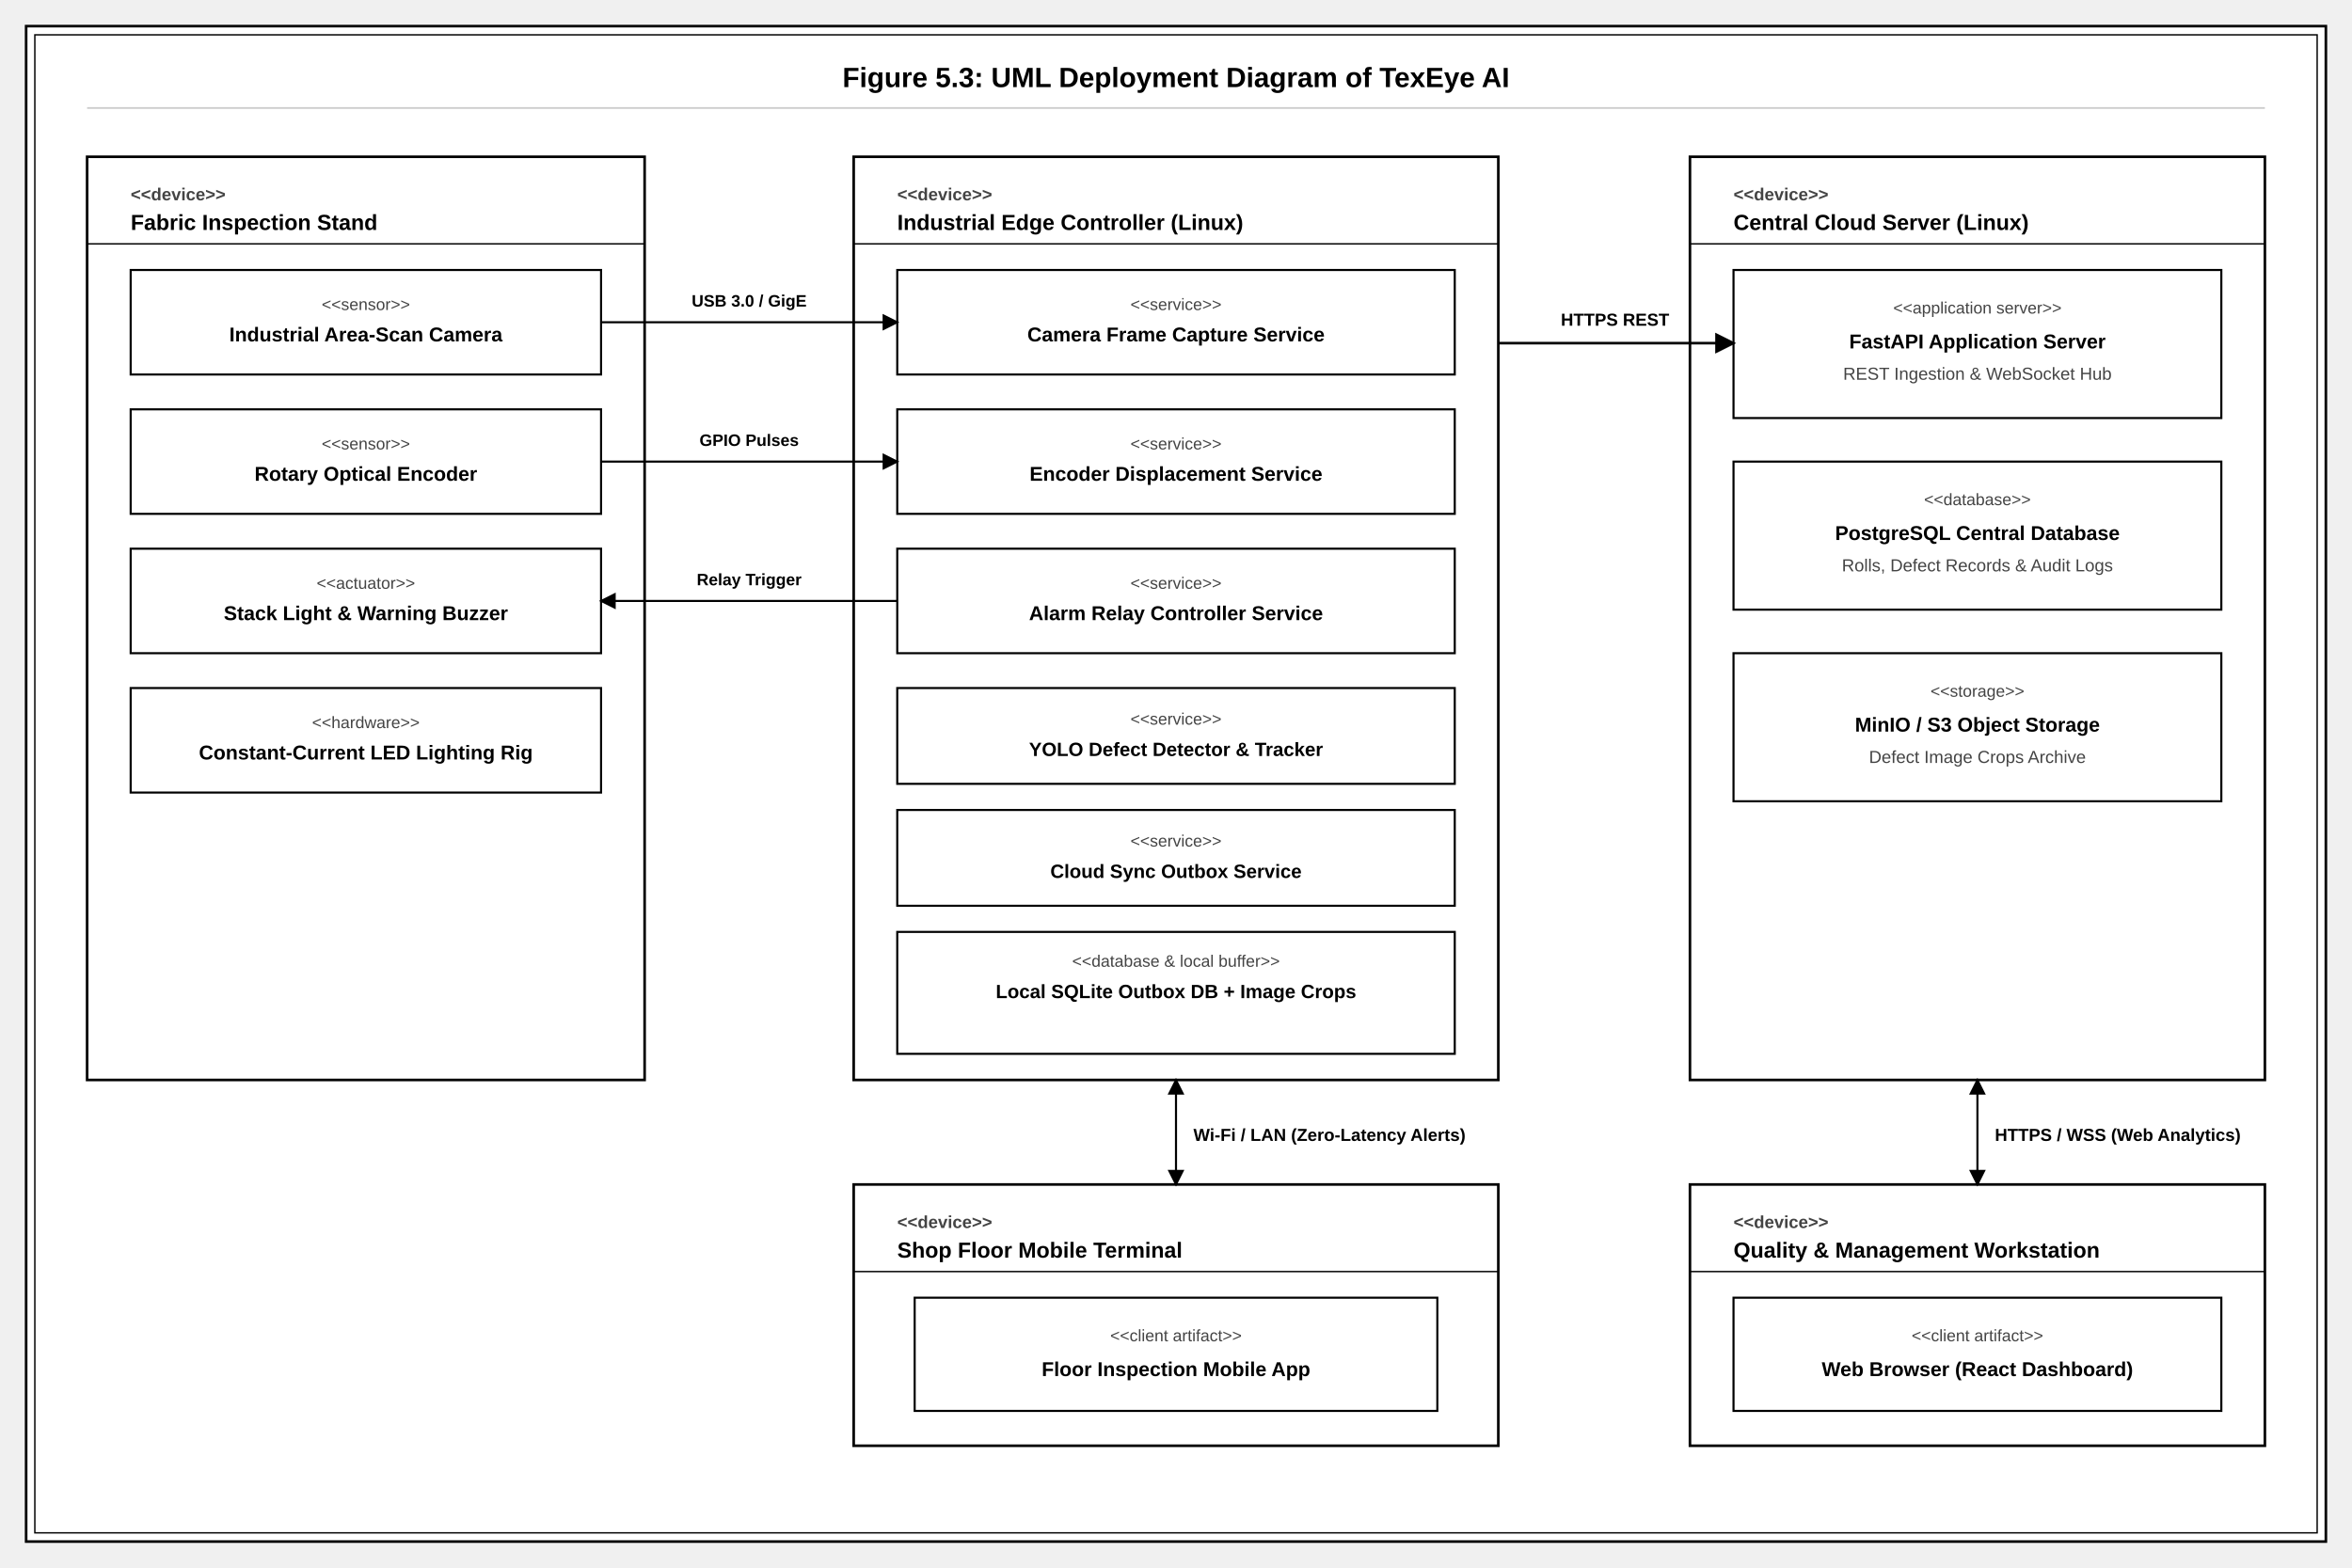
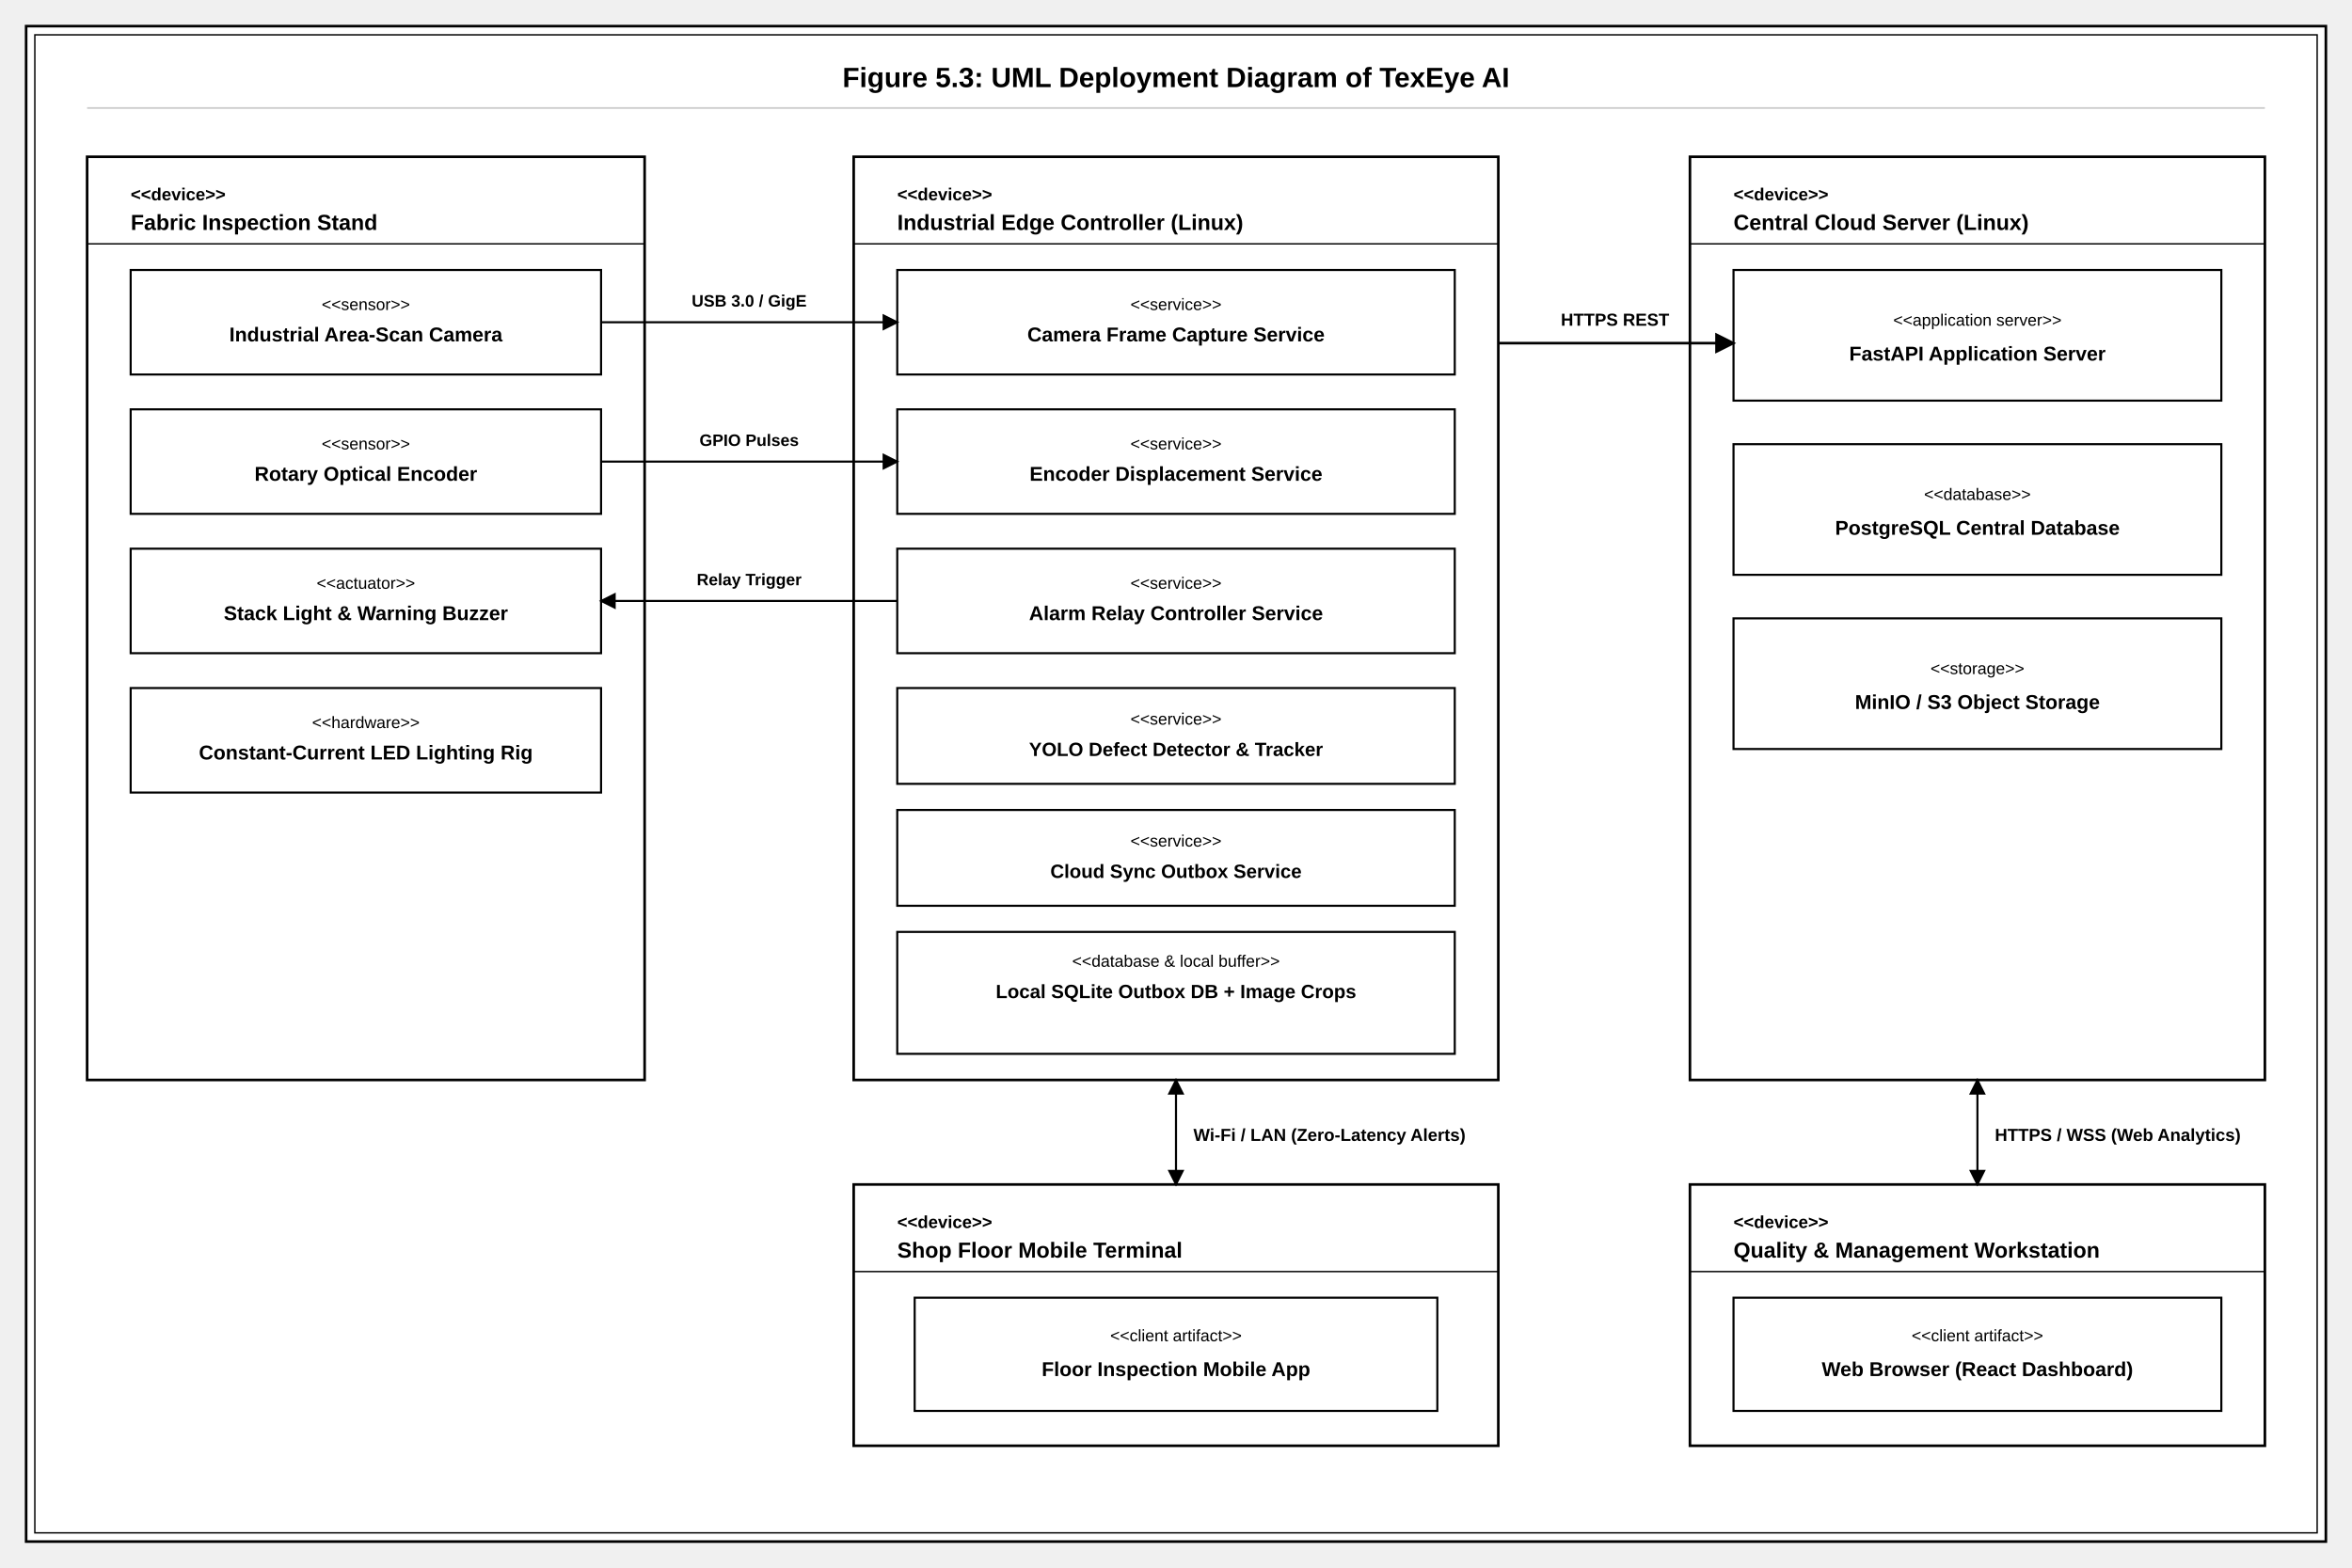
<svg xmlns="http://www.w3.org/2000/svg" viewBox="0 0 1350 900" width="100%" height="100%" style="background-color: #ffffff; font-family: Arial, Helvetica, sans-serif;">
  <defs>
    <marker id="arrow" markerWidth="8" markerHeight="8" refX="7" refY="4" orient="auto">
      <polygon points="0 0, 8 4, 0 8" fill="#000000" />
    </marker>
    <marker id="arrowRev" markerWidth="8" markerHeight="8" refX="1" refY="4" orient="auto">
      <polygon points="8 0, 0 4, 8 8" fill="#000000" />
    </marker>
  </defs>
  <rect x="15" y="15" width="1320" height="870" fill="#ffffff" stroke="#000000" stroke-width="1.5" />
  <rect x="20" y="20" width="1310" height="860" fill="none" stroke="#000000" stroke-width="0.8" />
  <text x="675" y="50" fill="#000000" font-size="16" font-weight="bold" text-anchor="middle">Figure 5.3: UML Deployment Diagram of TexEye AI</text>
  <line x1="50" y1="62" x2="1300" y2="62" stroke="#cccccc" stroke-width="1" />
  <rect x="50" y="90" width="320" height="530" fill="#ffffff" stroke="#000000" stroke-width="1.5" />
-   <text x="75" y="115" fill="#444444" font-size="10" font-weight="bold">&lt;&lt;device&gt;&gt;</text>
+   <text x="75" y="115" fill="#000000" font-size="10" font-weight="bold">&lt;&lt;device&gt;&gt;</text>
  <text x="75" y="132" fill="#000000" font-size="12.5" font-weight="bold">Fabric Inspection Stand</text>
  <line x1="50" y1="140" x2="370" y2="140" stroke="#000000" stroke-width="0.8" />
  <rect x="75" y="155" width="270" height="60" fill="#ffffff" stroke="#000000" stroke-width="1.2" />
-   <text x="210" y="178" fill="#444444" font-size="9.5" text-anchor="middle">&lt;&lt;sensor&gt;&gt;</text>
+   <text x="210" y="178" fill="#000000" font-size="9.5" text-anchor="middle">&lt;&lt;sensor&gt;&gt;</text>
  <text x="210" y="196" fill="#000000" font-size="11.5" font-weight="bold" text-anchor="middle">Industrial Area-Scan Camera</text>
  <rect x="75" y="235" width="270" height="60" fill="#ffffff" stroke="#000000" stroke-width="1.2" />
-   <text x="210" y="258" fill="#444444" font-size="9.5" text-anchor="middle">&lt;&lt;sensor&gt;&gt;</text>
+   <text x="210" y="258" fill="#000000" font-size="9.5" text-anchor="middle">&lt;&lt;sensor&gt;&gt;</text>
  <text x="210" y="276" fill="#000000" font-size="11.5" font-weight="bold" text-anchor="middle">Rotary Optical Encoder</text>
  <rect x="75" y="315" width="270" height="60" fill="#ffffff" stroke="#000000" stroke-width="1.2" />
-   <text x="210" y="338" fill="#444444" font-size="9.5" text-anchor="middle">&lt;&lt;actuator&gt;&gt;</text>
+   <text x="210" y="338" fill="#000000" font-size="9.5" text-anchor="middle">&lt;&lt;actuator&gt;&gt;</text>
  <text x="210" y="356" fill="#000000" font-size="11.5" font-weight="bold" text-anchor="middle">Stack Light &amp; Warning Buzzer</text>
  <rect x="75" y="395" width="270" height="60" fill="#ffffff" stroke="#000000" stroke-width="1.2" />
-   <text x="210" y="418" fill="#444444" font-size="9.5" text-anchor="middle">&lt;&lt;hardware&gt;&gt;</text>
+   <text x="210" y="418" fill="#000000" font-size="9.5" text-anchor="middle">&lt;&lt;hardware&gt;&gt;</text>
  <text x="210" y="436" fill="#000000" font-size="11.5" font-weight="bold" text-anchor="middle">Constant-Current LED Lighting Rig</text>
  <rect x="490" y="90" width="370" height="530" fill="#ffffff" stroke="#000000" stroke-width="1.5" />
-   <text x="515" y="115" fill="#444444" font-size="10" font-weight="bold">&lt;&lt;device&gt;&gt;</text>
+   <text x="515" y="115" fill="#000000" font-size="10" font-weight="bold">&lt;&lt;device&gt;&gt;</text>
  <text x="515" y="132" fill="#000000" font-size="12.5" font-weight="bold">Industrial Edge Controller (Linux)</text>
  <line x1="490" y1="140" x2="860" y2="140" stroke="#000000" stroke-width="0.8" />
  <rect x="515" y="155" width="320" height="60" fill="#ffffff" stroke="#000000" stroke-width="1.2" />
-   <text x="675" y="178" fill="#444444" font-size="9.5" text-anchor="middle">&lt;&lt;service&gt;&gt;</text>
+   <text x="675" y="178" fill="#000000" font-size="9.5" text-anchor="middle">&lt;&lt;service&gt;&gt;</text>
  <text x="675" y="196" fill="#000000" font-size="11.5" font-weight="bold" text-anchor="middle">Camera Frame Capture Service</text>
  <rect x="515" y="235" width="320" height="60" fill="#ffffff" stroke="#000000" stroke-width="1.2" />
-   <text x="675" y="258" fill="#444444" font-size="9.5" text-anchor="middle">&lt;&lt;service&gt;&gt;</text>
+   <text x="675" y="258" fill="#000000" font-size="9.5" text-anchor="middle">&lt;&lt;service&gt;&gt;</text>
  <text x="675" y="276" fill="#000000" font-size="11.5" font-weight="bold" text-anchor="middle">Encoder Displacement Service</text>
  <rect x="515" y="315" width="320" height="60" fill="#ffffff" stroke="#000000" stroke-width="1.2" />
-   <text x="675" y="338" fill="#444444" font-size="9.5" text-anchor="middle">&lt;&lt;service&gt;&gt;</text>
+   <text x="675" y="338" fill="#000000" font-size="9.5" text-anchor="middle">&lt;&lt;service&gt;&gt;</text>
  <text x="675" y="356" fill="#000000" font-size="11.5" font-weight="bold" text-anchor="middle">Alarm Relay Controller Service</text>
  <rect x="515" y="395" width="320" height="55" fill="#ffffff" stroke="#000000" stroke-width="1.2" />
-   <text x="675" y="416" fill="#444444" font-size="9.5" text-anchor="middle">&lt;&lt;service&gt;&gt;</text>
+   <text x="675" y="416" fill="#000000" font-size="9.5" text-anchor="middle">&lt;&lt;service&gt;&gt;</text>
  <text x="675" y="434" fill="#000000" font-size="11" font-weight="bold" text-anchor="middle">YOLO Defect Detector &amp; Tracker</text>
  <rect x="515" y="465" width="320" height="55" fill="#ffffff" stroke="#000000" stroke-width="1.2" />
-   <text x="675" y="486" fill="#444444" font-size="9.5" text-anchor="middle">&lt;&lt;service&gt;&gt;</text>
+   <text x="675" y="486" fill="#000000" font-size="9.5" text-anchor="middle">&lt;&lt;service&gt;&gt;</text>
  <text x="675" y="504" fill="#000000" font-size="11" font-weight="bold" text-anchor="middle">Cloud Sync Outbox Service</text>
  <rect x="515" y="535" width="320" height="70" fill="#ffffff" stroke="#000000" stroke-width="1.2" />
-   <text x="675" y="555" fill="#444444" font-size="9.5" text-anchor="middle">&lt;&lt;database &amp; local buffer&gt;&gt;</text>
+   <text x="675" y="555" fill="#000000" font-size="9.5" text-anchor="middle">&lt;&lt;database &amp; local buffer&gt;&gt;</text>
  <text x="675" y="573" fill="#000000" font-size="11" font-weight="bold" text-anchor="middle">Local SQLite Outbox DB + Image Crops</text>
  <line x1="345" y1="185" x2="515" y2="185" stroke="#000000" stroke-width="1.2" marker-end="url(#arrow)" />
  <text x="430" y="176" fill="#000000" font-size="9.5" font-weight="bold" text-anchor="middle">USB 3.0 / GigE</text>
  <line x1="345" y1="265" x2="515" y2="265" stroke="#000000" stroke-width="1.2" marker-end="url(#arrow)" />
  <text x="430" y="256" fill="#000000" font-size="9.5" font-weight="bold" text-anchor="middle">GPIO Pulses</text>
  <line x1="515" y1="345" x2="345" y2="345" stroke="#000000" stroke-width="1.2" marker-end="url(#arrow)" />
  <text x="430" y="336" fill="#000000" font-size="9.5" font-weight="bold" text-anchor="middle">Relay Trigger</text>
  <rect x="970" y="90" width="330" height="530" fill="#ffffff" stroke="#000000" stroke-width="1.5" />
-   <text x="995" y="115" fill="#444444" font-size="10" font-weight="bold">&lt;&lt;device&gt;&gt;</text>
+   <text x="995" y="115" fill="#000000" font-size="10" font-weight="bold">&lt;&lt;device&gt;&gt;</text>
  <text x="995" y="132" fill="#000000" font-size="12.5" font-weight="bold">Central Cloud Server (Linux)</text>
  <line x1="970" y1="140" x2="1300" y2="140" stroke="#000000" stroke-width="0.8" />
-   <rect x="995" y="155" width="280" height="85" fill="#ffffff" stroke="#000000" stroke-width="1.2" />
-   <text x="1135" y="180" fill="#444444" font-size="9.5" text-anchor="middle">&lt;&lt;application server&gt;&gt;</text>
-   <text x="1135" y="200" fill="#000000" font-size="11.5" font-weight="bold" text-anchor="middle">FastAPI Application Server</text>
-   <text x="1135" y="218" fill="#444444" font-size="10" text-anchor="middle">REST Ingestion &amp; WebSocket Hub</text>
-   <rect x="995" y="265" width="280" height="85" fill="#ffffff" stroke="#000000" stroke-width="1.2" />
-   <text x="1135" y="290" fill="#444444" font-size="9.5" text-anchor="middle">&lt;&lt;database&gt;&gt;</text>
-   <text x="1135" y="310" fill="#000000" font-size="11.5" font-weight="bold" text-anchor="middle">PostgreSQL Central Database</text>
-   <text x="1135" y="328" fill="#444444" font-size="10" text-anchor="middle">Rolls, Defect Records &amp; Audit Logs</text>
-   <rect x="995" y="375" width="280" height="85" fill="#ffffff" stroke="#000000" stroke-width="1.2" />
-   <text x="1135" y="400" fill="#444444" font-size="9.5" text-anchor="middle">&lt;&lt;storage&gt;&gt;</text>
-   <text x="1135" y="420" fill="#000000" font-size="11.5" font-weight="bold" text-anchor="middle">MinIO / S3 Object Storage</text>
-   <text x="1135" y="438" fill="#444444" font-size="10" text-anchor="middle">Defect Image Crops Archive</text>
+   <rect x="995" y="155" width="280" height="75" fill="#ffffff" stroke="#000000" stroke-width="1.2" />
+   <text x="1135" y="187" fill="#000000" font-size="9.5" text-anchor="middle">&lt;&lt;application server&gt;&gt;</text>
+   <text x="1135" y="207" fill="#000000" font-size="11.5" font-weight="bold" text-anchor="middle">FastAPI Application Server</text>
+   <rect x="995" y="255" width="280" height="75" fill="#ffffff" stroke="#000000" stroke-width="1.2" />
+   <text x="1135" y="287" fill="#000000" font-size="9.5" text-anchor="middle">&lt;&lt;database&gt;&gt;</text>
+   <text x="1135" y="307" fill="#000000" font-size="11.5" font-weight="bold" text-anchor="middle">PostgreSQL Central Database</text>
+   <rect x="995" y="355" width="280" height="75" fill="#ffffff" stroke="#000000" stroke-width="1.2" />
+   <text x="1135" y="387" fill="#000000" font-size="9.5" text-anchor="middle">&lt;&lt;storage&gt;&gt;</text>
+   <text x="1135" y="407" fill="#000000" font-size="11.5" font-weight="bold" text-anchor="middle">MinIO / S3 Object Storage</text>
  <line x1="860" y1="197" x2="995" y2="197" stroke="#000000" stroke-width="1.5" marker-end="url(#arrow)" />
  <text x="927" y="187" fill="#000000" font-size="10" font-weight="bold" text-anchor="middle">HTTPS REST</text>
  <rect x="490" y="680" width="370" height="150" fill="#ffffff" stroke="#000000" stroke-width="1.5" />
-   <text x="515" y="705" fill="#444444" font-size="10" font-weight="bold">&lt;&lt;device&gt;&gt;</text>
+   <text x="515" y="705" fill="#000000" font-size="10" font-weight="bold">&lt;&lt;device&gt;&gt;</text>
  <text x="515" y="722" fill="#000000" font-size="12.5" font-weight="bold">Shop Floor Mobile Terminal</text>
  <line x1="490" y1="730" x2="860" y2="730" stroke="#000000" stroke-width="0.8" />
  <rect x="525" y="745" width="300" height="65" fill="#ffffff" stroke="#000000" stroke-width="1.2" />
-   <text x="675" y="770" fill="#444444" font-size="9.5" text-anchor="middle">&lt;&lt;client artifact&gt;&gt;</text>
+   <text x="675" y="770" fill="#000000" font-size="9.5" text-anchor="middle">&lt;&lt;client artifact&gt;&gt;</text>
  <text x="675" y="790" fill="#000000" font-size="11.5" font-weight="bold" text-anchor="middle">Floor Inspection Mobile App</text>
  <line x1="675" y1="620" x2="675" y2="680" stroke="#000000" stroke-width="1.2" marker-end="url(#arrow)" marker-start="url(#arrowRev)" />
  <text x="685" y="655" fill="#000000" font-size="10" font-weight="bold" text-anchor="start">Wi-Fi / LAN (Zero-Latency Alerts)</text>
  <rect x="970" y="680" width="330" height="150" fill="#ffffff" stroke="#000000" stroke-width="1.5" />
-   <text x="995" y="705" fill="#444444" font-size="10" font-weight="bold">&lt;&lt;device&gt;&gt;</text>
+   <text x="995" y="705" fill="#000000" font-size="10" font-weight="bold">&lt;&lt;device&gt;&gt;</text>
  <text x="995" y="722" fill="#000000" font-size="12.5" font-weight="bold">Quality &amp; Management Workstation</text>
  <line x1="970" y1="730" x2="1300" y2="730" stroke="#000000" stroke-width="0.8" />
  <rect x="995" y="745" width="280" height="65" fill="#ffffff" stroke="#000000" stroke-width="1.2" />
-   <text x="1135" y="770" fill="#444444" font-size="9.5" text-anchor="middle">&lt;&lt;client artifact&gt;&gt;</text>
+   <text x="1135" y="770" fill="#000000" font-size="9.5" text-anchor="middle">&lt;&lt;client artifact&gt;&gt;</text>
  <text x="1135" y="790" fill="#000000" font-size="11.5" font-weight="bold" text-anchor="middle">Web Browser (React Dashboard)</text>
  <line x1="1135" y1="620" x2="1135" y2="680" stroke="#000000" stroke-width="1.2" marker-end="url(#arrow)" marker-start="url(#arrowRev)" />
  <text x="1145" y="655" fill="#000000" font-size="10" font-weight="bold" text-anchor="start">HTTPS / WSS (Web Analytics)</text>
</svg>
